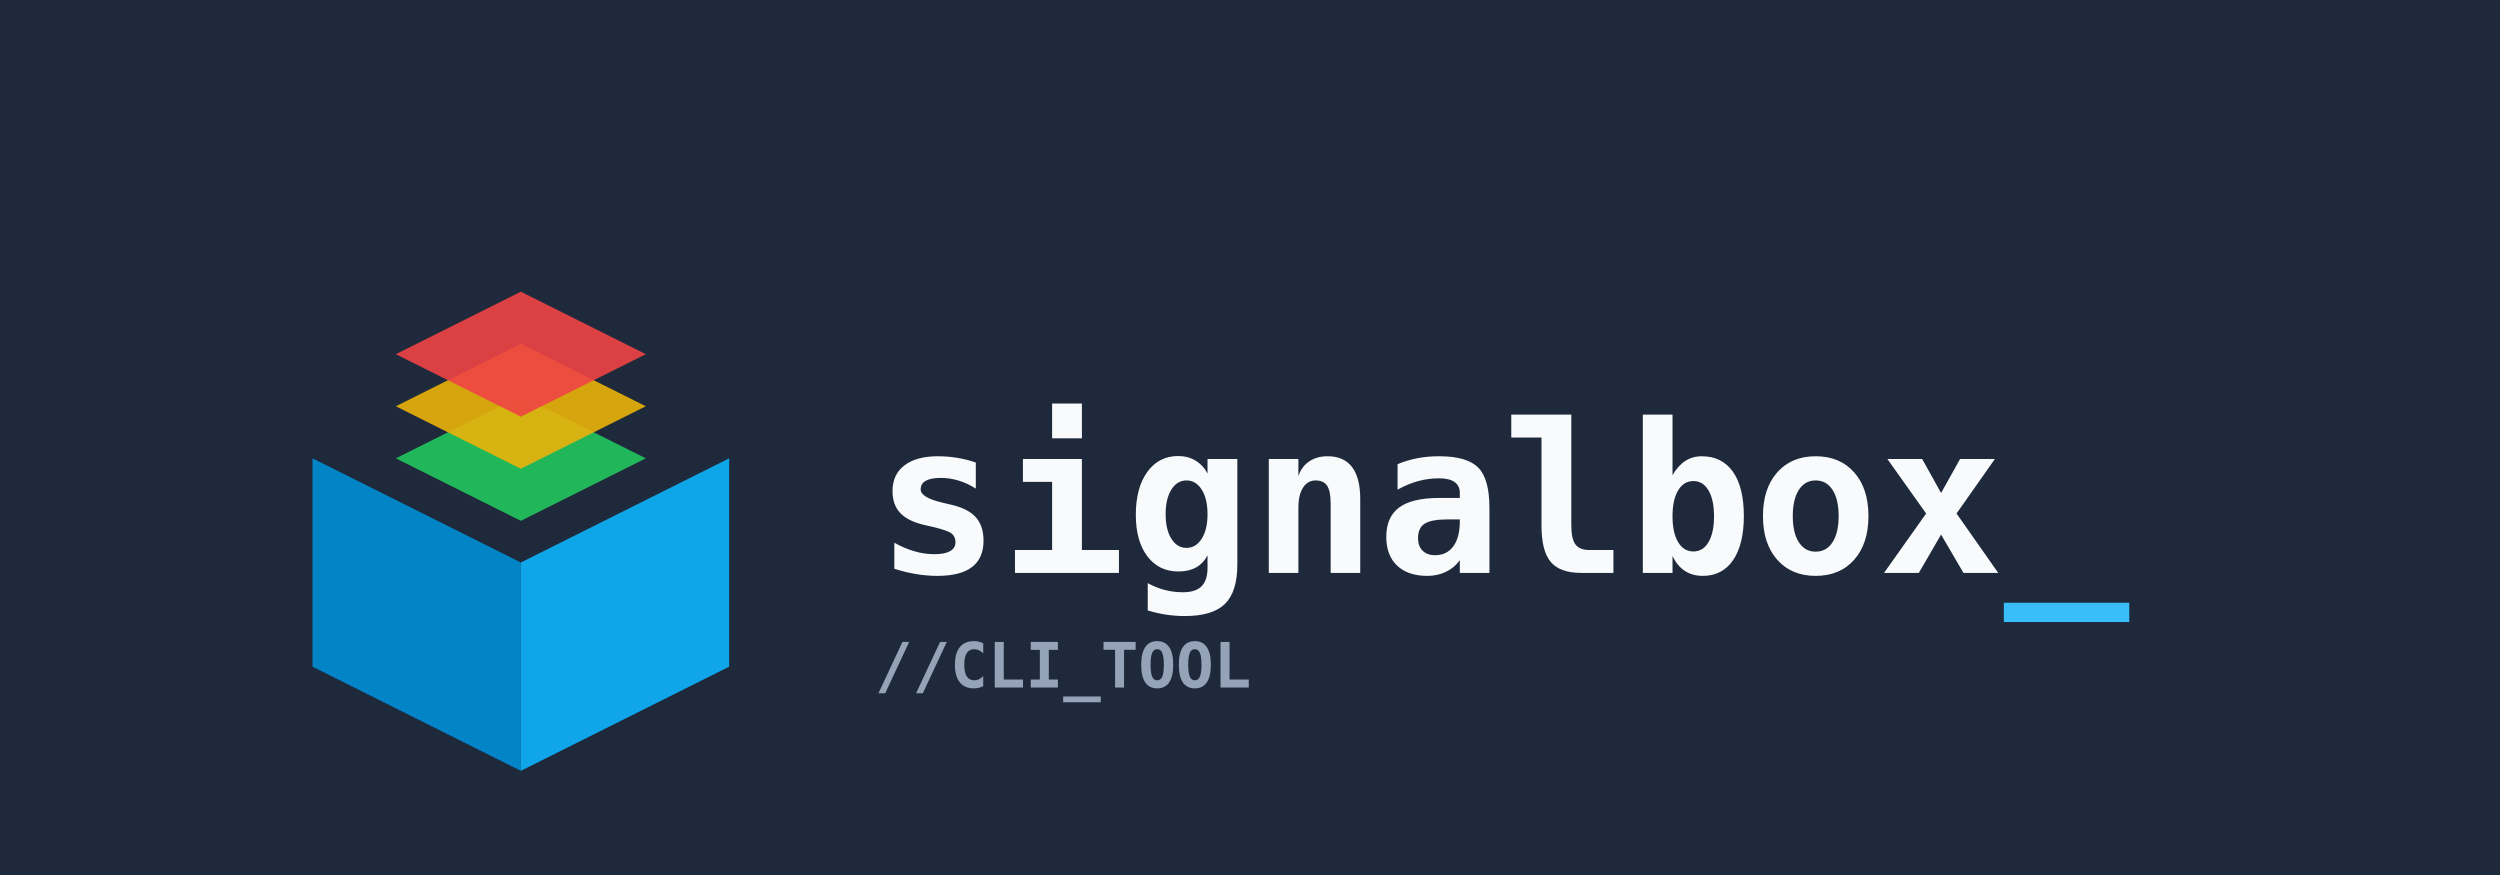
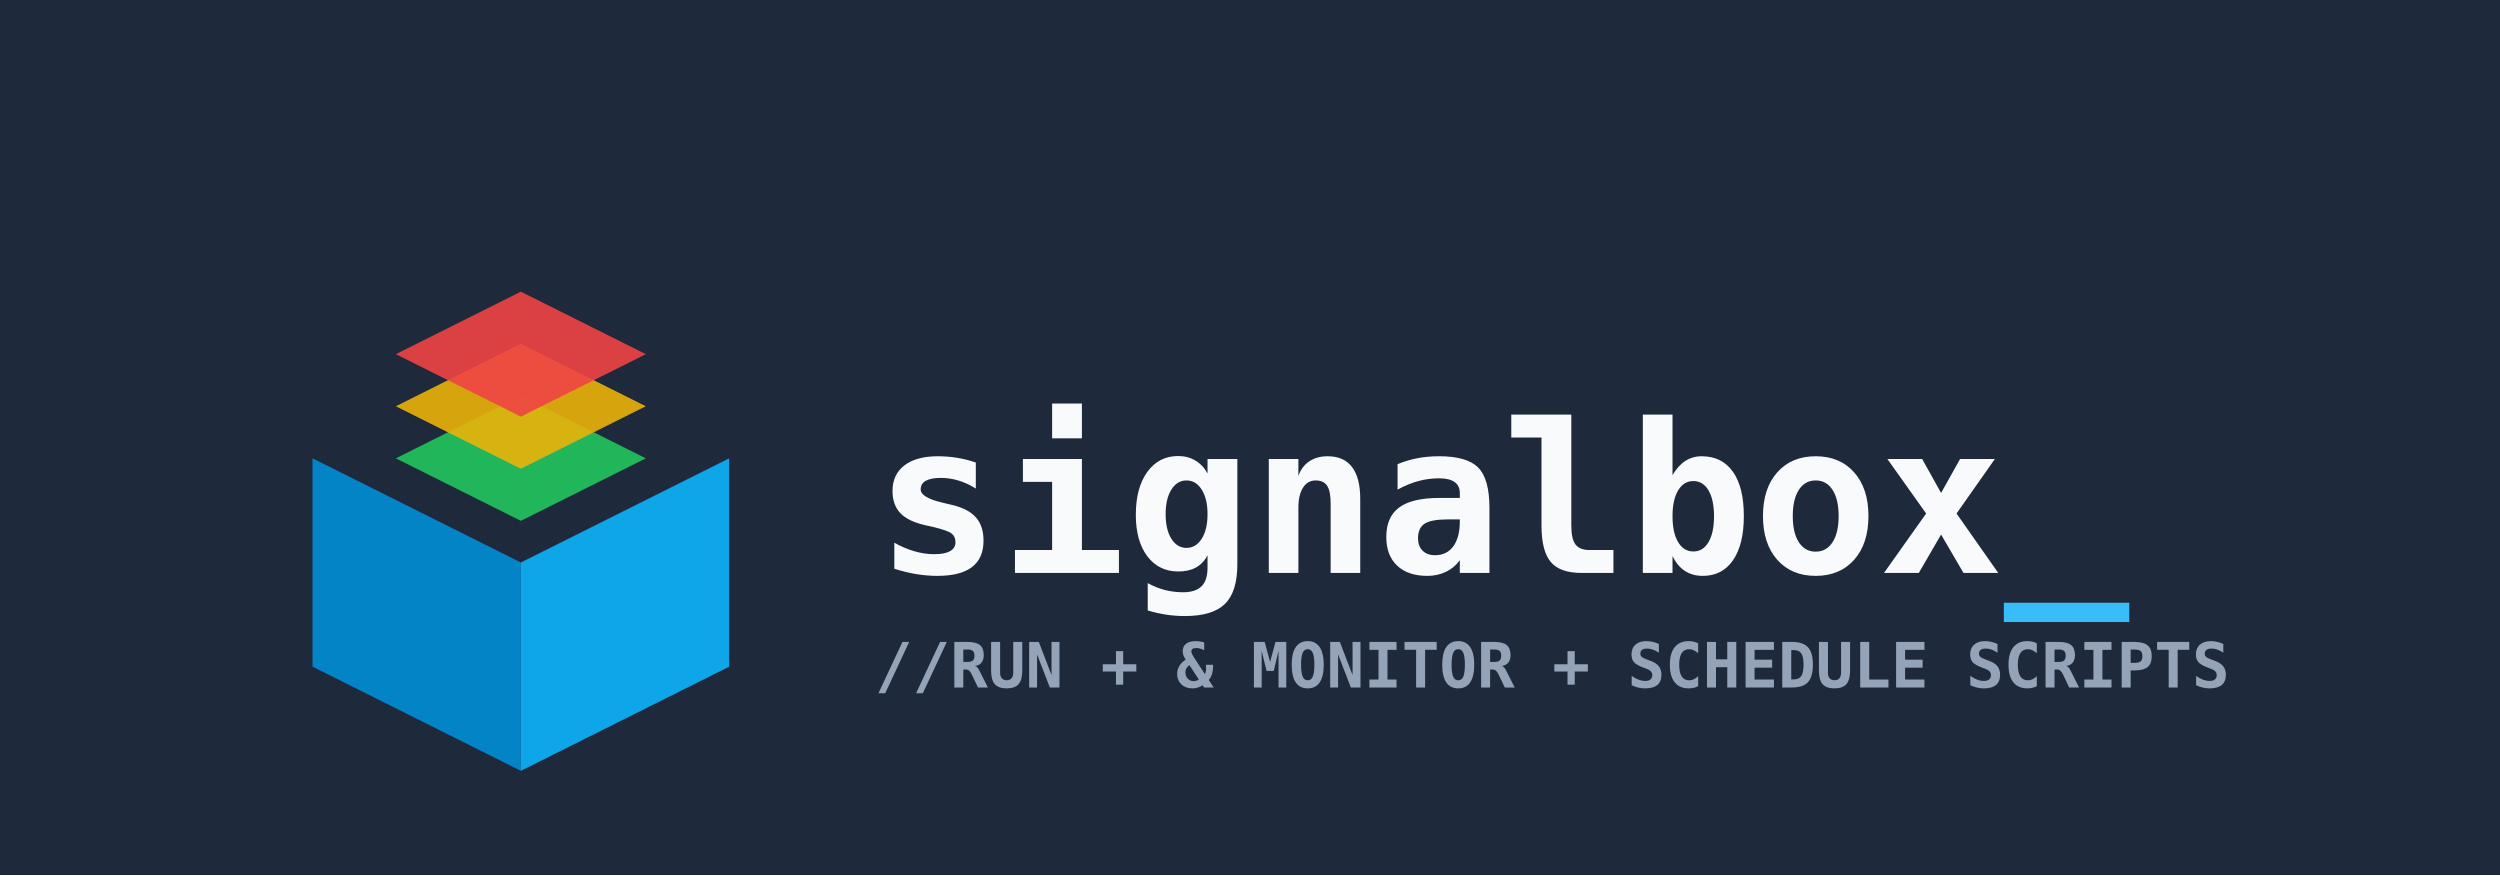
<svg xmlns="http://www.w3.org/2000/svg" width="1200" height="420" viewBox="0 0 1200 420" fill="none">
  <rect width="1200" height="420" fill="#1E293B" />
  <g transform="translate(100, 120)">
    <path d="M50 100 L150 150 V250 L50 200 Z" fill="#0284C7" />
    <path d="M250 100 L250 200 L150 250 V150 Z" fill="#0EA5E9" />
    <g transform="translate(0, 50)">
      <path d="M150 20 L210 50 L150 80 L90 50 Z" fill="#22C55E" opacity="0.9" />
      <path d="M150 -5 L210 25 L150 55 L90 25 Z" fill="#EAB308" opacity="0.9" />
      <path d="M150 -30 L210 0 L150 30 L90 0 Z" fill="#EF4444" opacity="0.9" />
    </g>
  </g>
  <text x="420" y="275" font-family="monospace" font-weight="bold" font-size="100" fill="#F8FAFC">
    signalbox<tspan fill="#38BDF8">_</tspan>
  </text>
  <text x="420" y="330" font-family="monospace" font-weight="bold" font-size="30" fill="#94A3B8">
-     //CLI_TOOL
+     //RUN + &amp; MONITOR + SCHEDULE SCRIPTS
  </text>
</svg>
